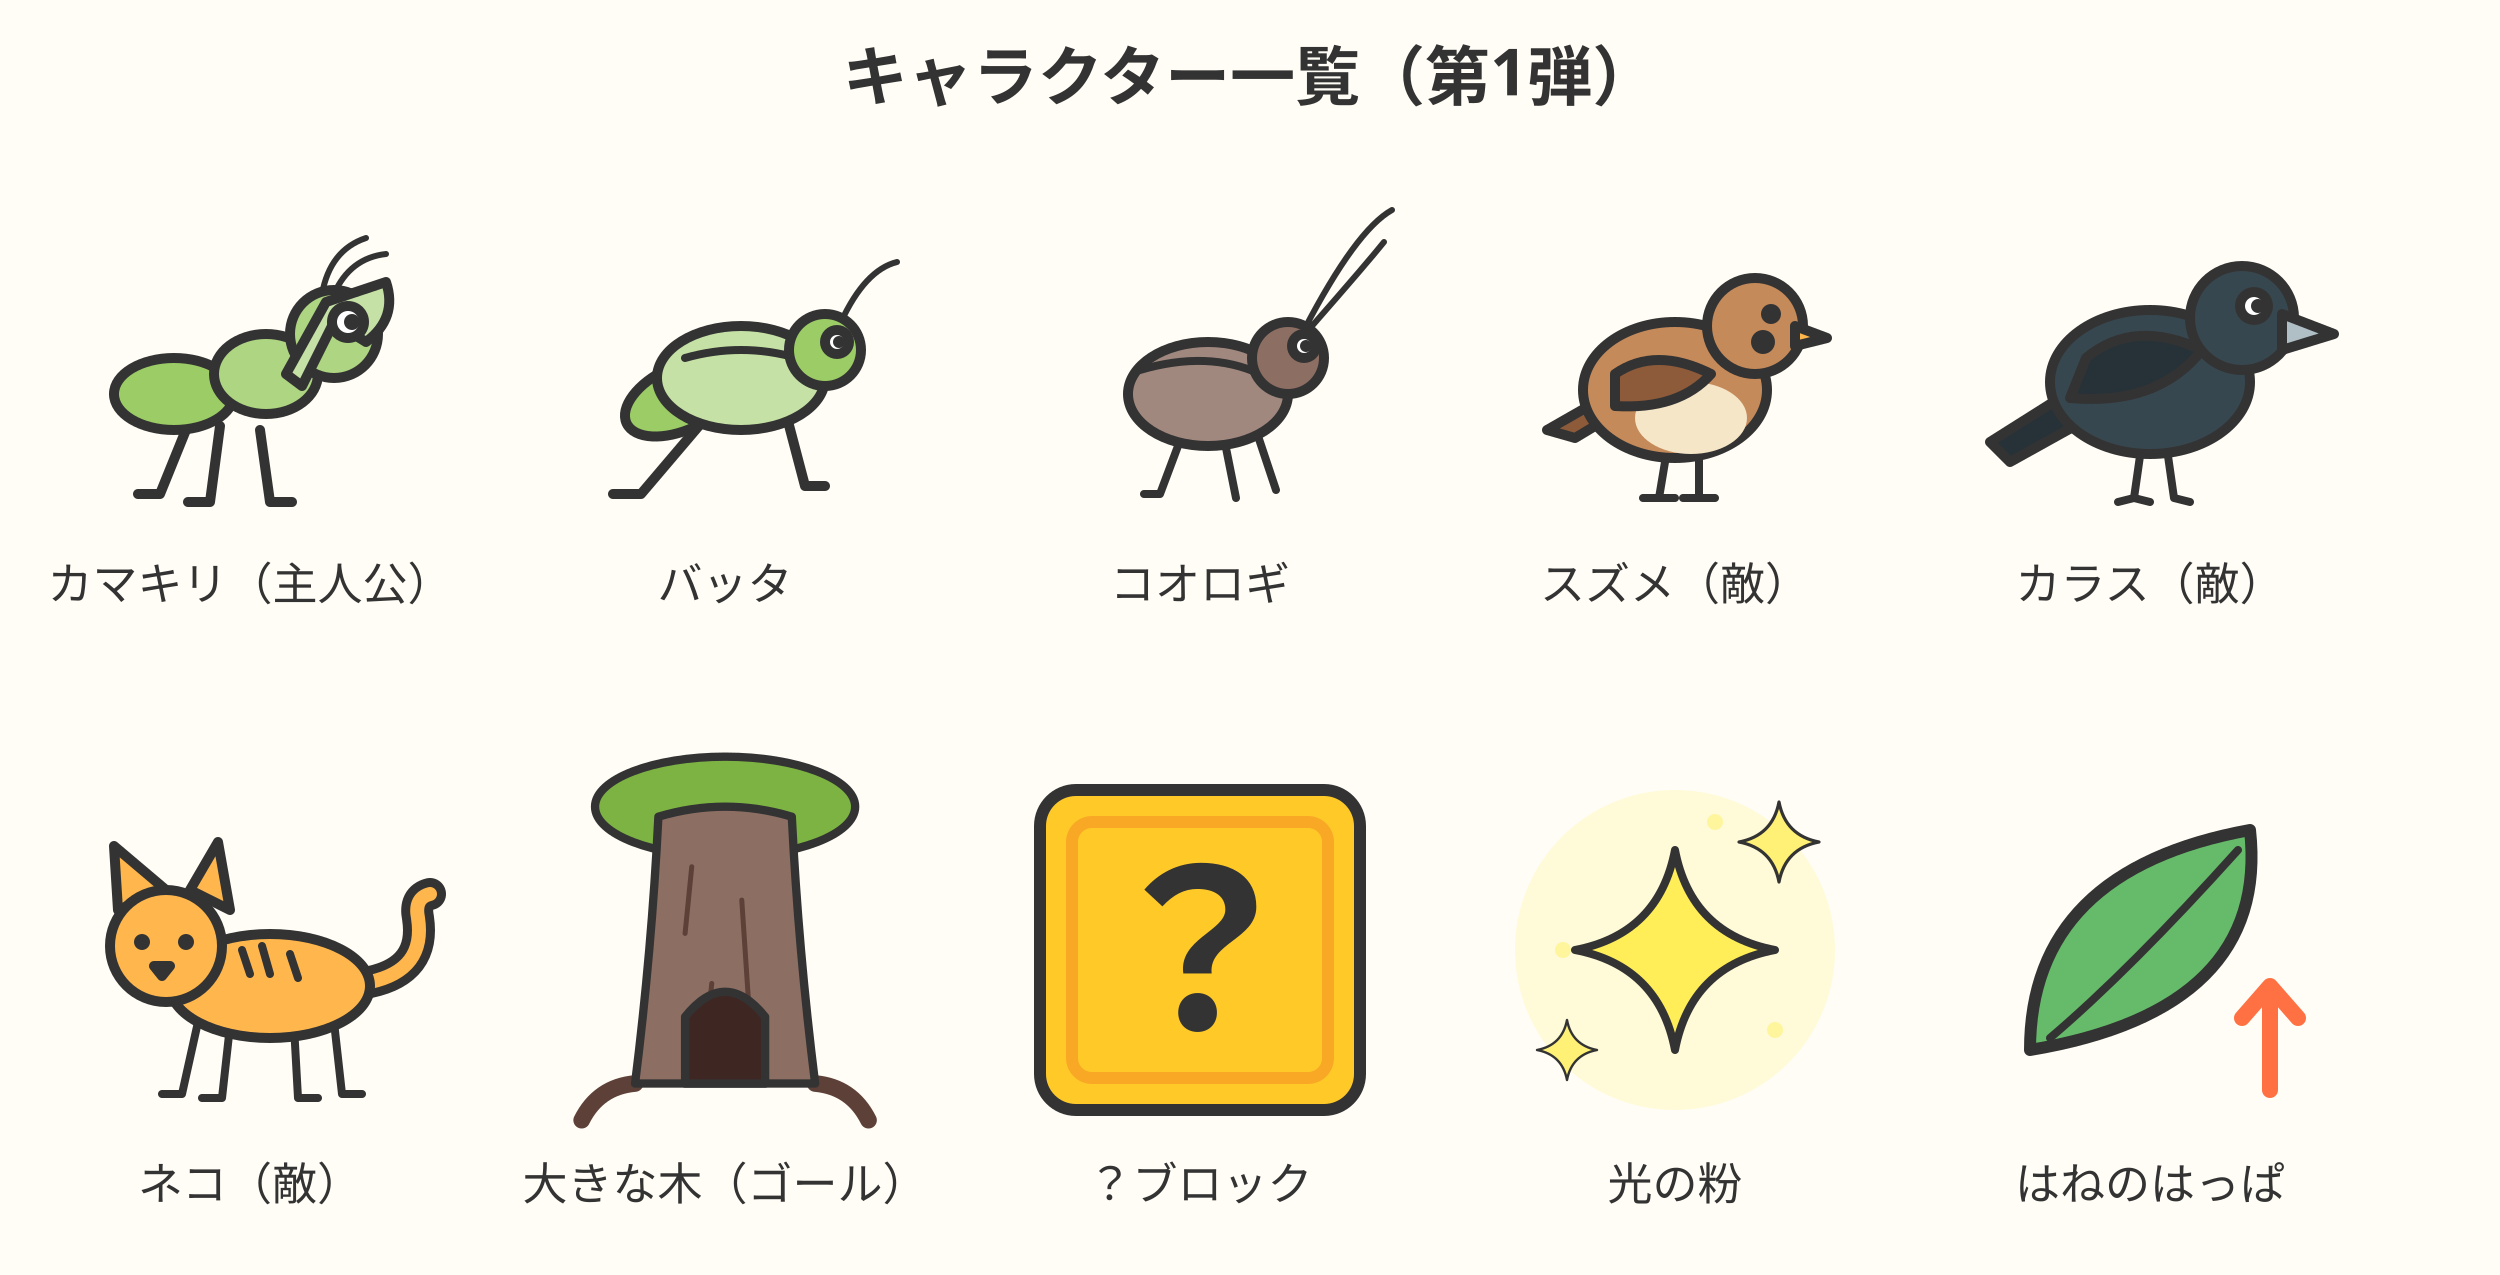
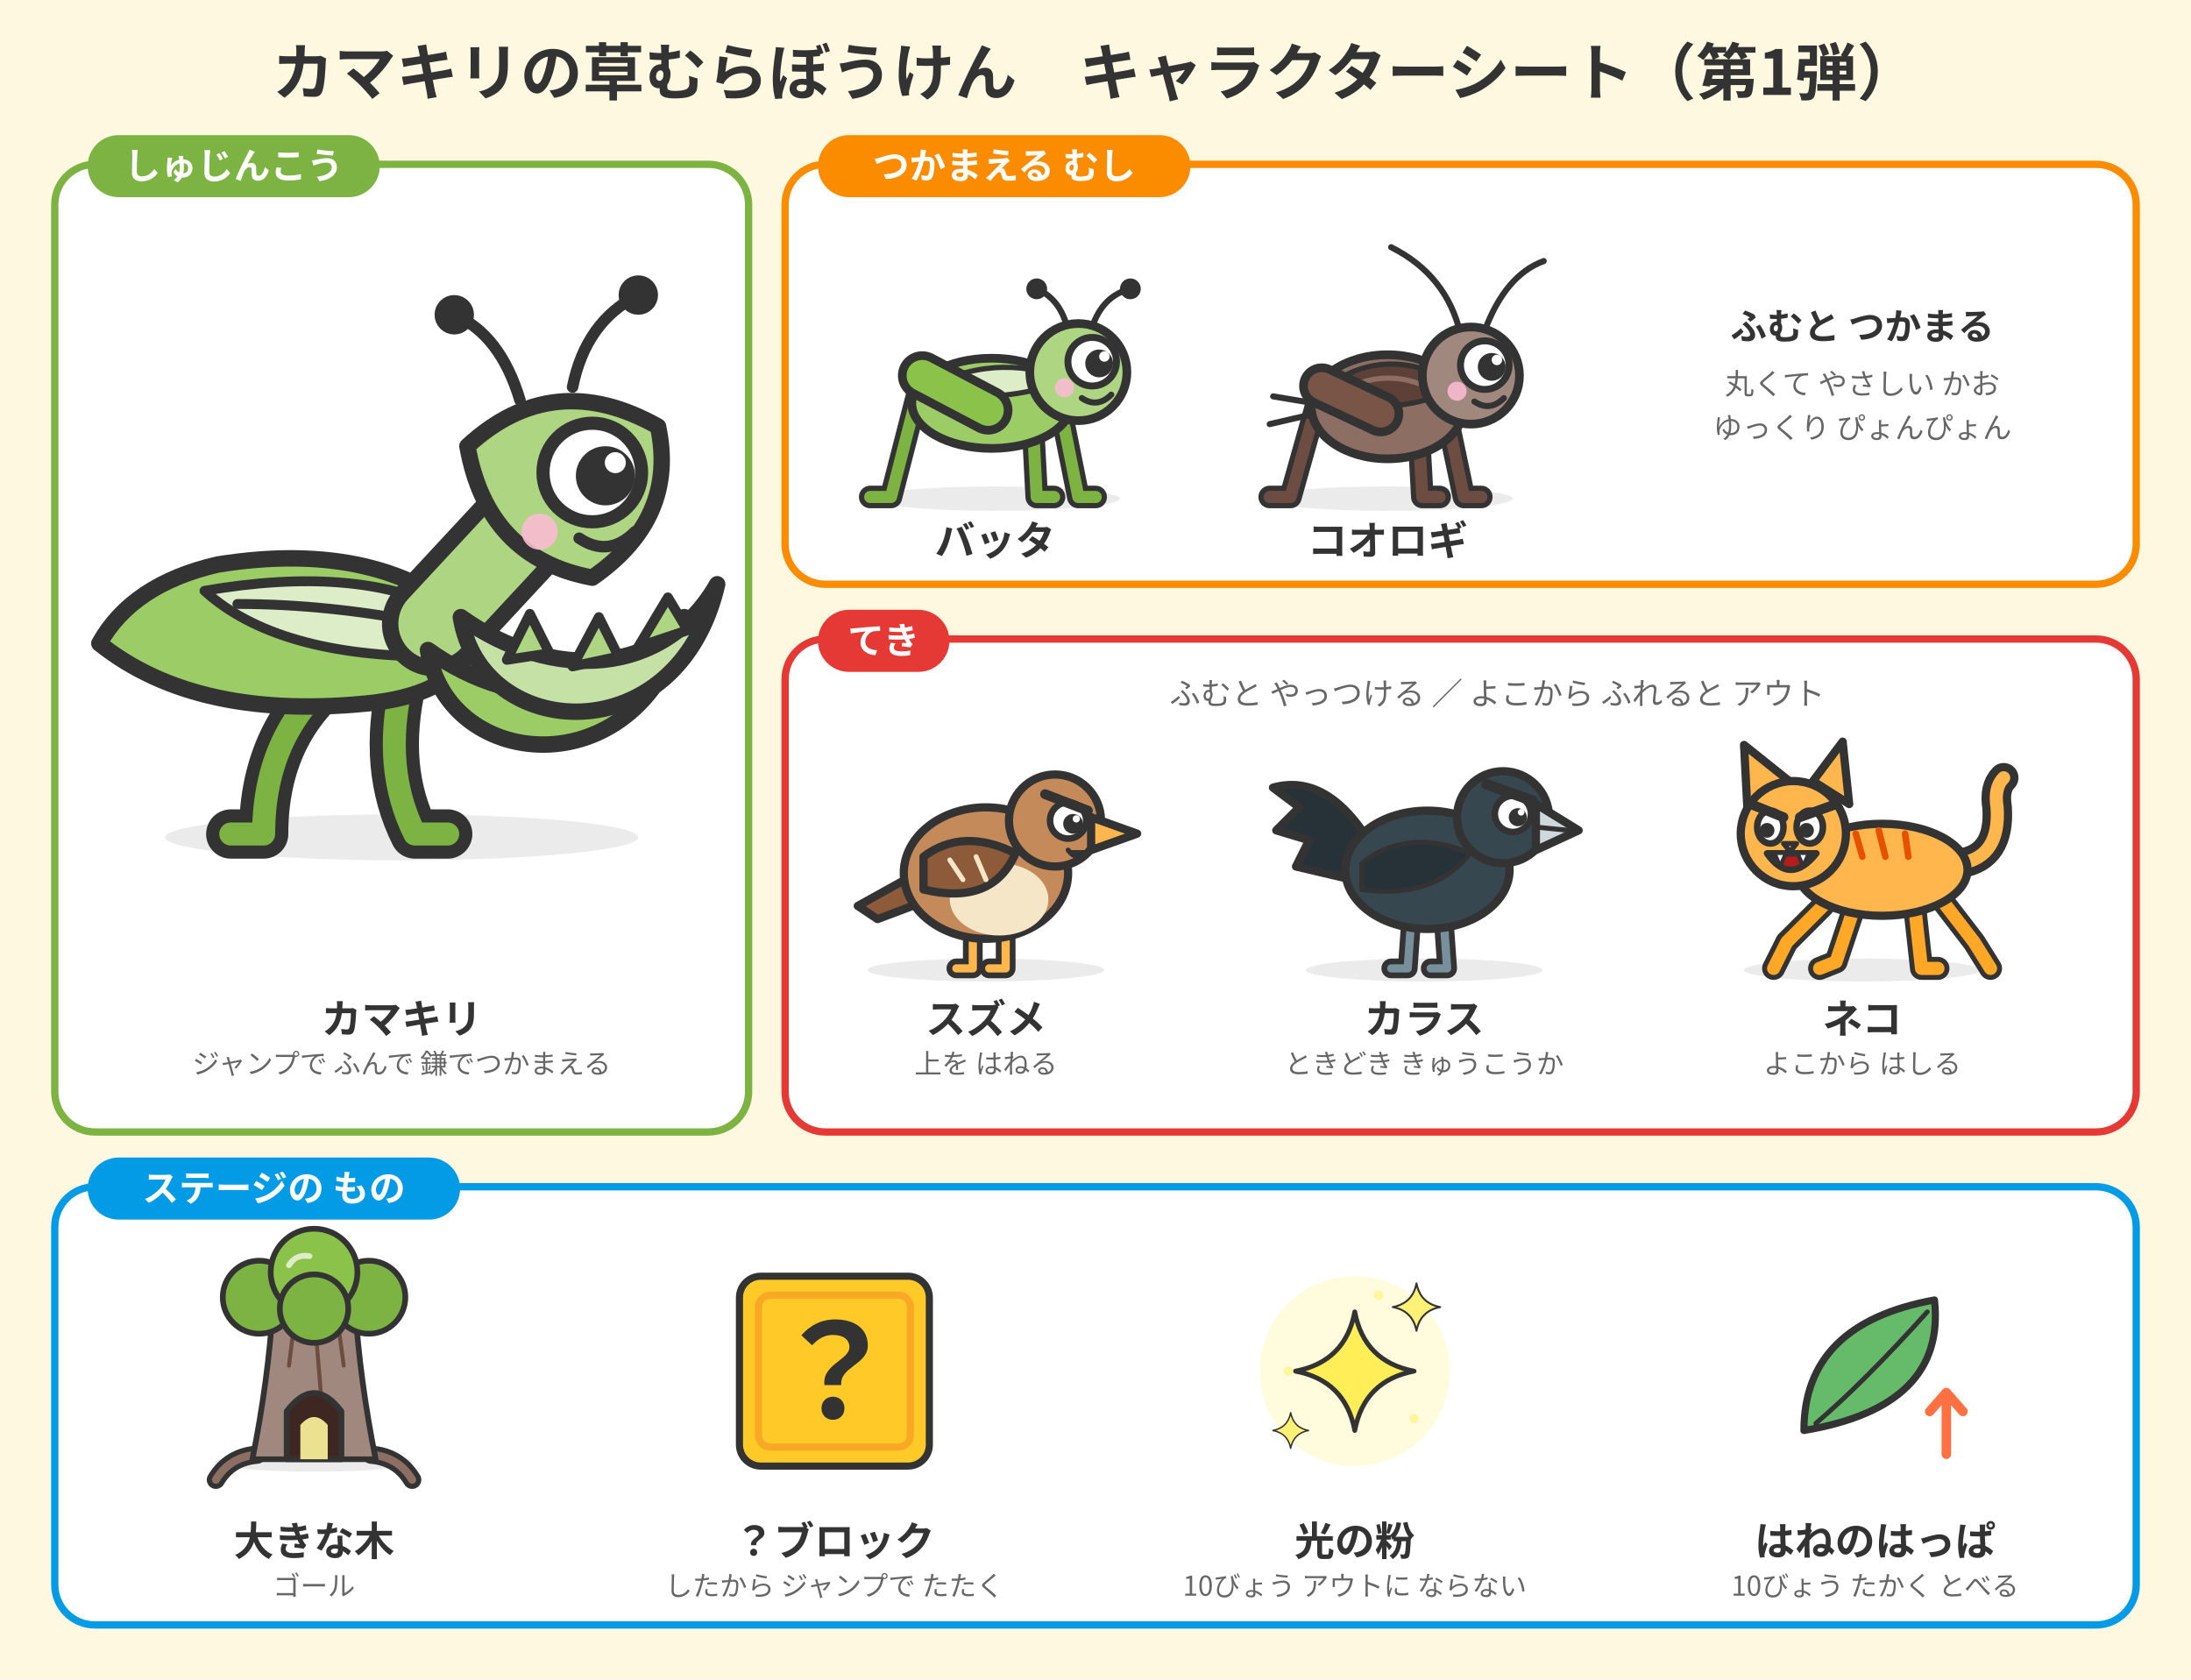
- <svg xmlns="http://www.w3.org/2000/svg" viewBox="0 0 1000 510">
-   <rect width="1000" height="510" fill="#FFFDF5" />
-   <text x="500" y="40" font-family="sans-serif" font-size="26" font-weight="bold" text-anchor="middle" fill="#333">キャラクター一覧（第1弾）</text>
-   <g transform="translate(20 60) scale(0.8)" stroke="#333" stroke-width="5" stroke-linejoin="round" stroke-linecap="round">
-     <path d="M70 135 L55 172 L44 172" fill="none" />
-     <path d="M85 138 L80 176 L69 176" fill="none" />
-     <path d="M105 140 L110 176 L121 176" fill="none" />
-     <ellipse cx="62" cy="122" rx="30" ry="18" fill="#9CCC65" />
-     <ellipse cx="108" cy="112" rx="26" ry="20" fill="#AED581" />
-     <path d="M136 72 Q140 50 158 44 M142 72 Q150 54 168 52" fill="none" stroke-width="3" />
-     <circle cx="142" cy="92" r="22" fill="#AED581" />
-     <path d="M118 112 L138 76 L168 66 Q174 84 158 96 L142 86 L126 118 Z" fill="#C5E1A5" />
-     <circle cx="149" cy="86" r="8" fill="#fff" />
-     <circle cx="151" cy="86" r="4" fill="#333" stroke="none" />
-   </g>
-   <text x="100" y="240" font-family="sans-serif" font-size="18" text-anchor="middle" fill="#333">カマキリ（主人公）</text>
-   <g transform="translate(210 60) scale(0.8)" stroke="#333" stroke-width="5" stroke-linejoin="round" stroke-linecap="round">
-     <path d="M92 132 L58 172 L44 172" fill="none" />
-     <ellipse cx="78" cy="124" rx="30" ry="16" transform="rotate(-25 78 124)" fill="#9CCC65" />
-     <path d="M130 130 L140 168 L150 168" fill="none" />
-     <path d="M158 86 Q170 60 186 56" fill="none" stroke-width="3" />
-     <ellipse cx="108" cy="114" rx="42" ry="26" fill="#C5E1A5" />
-     <path d="M80 104 Q108 96 136 104" fill="none" stroke-width="4" />
-     <circle cx="150" cy="100" r="18" fill="#9CCC65" />
-     <circle cx="156" cy="96" r="6" fill="#fff" />
-     <circle cx="157" cy="96" r="3" fill="#333" stroke="none" />
-   </g>
-   <text x="290" y="240" font-family="sans-serif" font-size="18" text-anchor="middle" fill="#333">バッタ</text>
-   <g transform="translate(400 60) scale(0.8)" stroke="#333" stroke-width="5" stroke-linejoin="round" stroke-linecap="round">
-     <path d="M92 140 L80 172 L72 172 M112 144 L118 174 M128 140 L138 170" fill="none" stroke-width="4" />
-     <path d="M152 90 Q178 40 196 30 M156 88 Q184 56 192 46" fill="none" stroke-width="3" />
-     <ellipse cx="104" cy="122" rx="40" ry="26" fill="#A1887F" />
-     <path d="M70 110 Q104 100 130 112" fill="none" stroke-width="4" />
-     <circle cx="144" cy="104" r="18" fill="#8D6E63" />
-     <circle cx="152" cy="98" r="6" fill="#fff" />
-     <circle cx="153" cy="98" r="3" fill="#333" stroke="none" />
-   </g>
-   <text x="480" y="240" font-family="sans-serif" font-size="18" text-anchor="middle" fill="#333">コオロギ</text>
-   <g transform="translate(590 60) scale(0.8)" stroke="#333" stroke-width="5" stroke-linejoin="round" stroke-linecap="round">
-     <path d="M96 150 L92 174 L84 174 M92 174 L100 174 M112 150 L112 174 L104 174 M112 174 L120 174" fill="none" stroke-width="4" />
-     <path d="M64 124 L36 140 L50 144 L70 132 Z" fill="#8D5B3A" />
-     <ellipse cx="100" cy="120" rx="46" ry="34" fill="#C58A5A" />
-     <ellipse cx="108" cy="134" rx="28" ry="18" fill="#F5E6C8" stroke="none" />
-     <path d="M70 112 Q90 98 118 112 Q102 130 70 128 Z" fill="#8D5B3A" />
-     <circle cx="140" cy="88" r="24" fill="#C58A5A" />
-     <path d="M160 88 L176 94 L160 98 Z" fill="#FFB74D" />
-     <circle cx="144" cy="96" r="6" fill="#333" stroke="none" />
-     <circle cx="148" cy="82" r="5" fill="#333" stroke="none" />
-   </g>
-   <text x="670" y="240" font-family="sans-serif" font-size="18" text-anchor="middle" fill="#333">スズメ（敵）</text>
-   <g transform="translate(780 60) scale(0.8)" stroke="#333" stroke-width="5" stroke-linejoin="round" stroke-linecap="round">
-     <path d="M96 146 L92 174 L84 176 M92 174 L100 176 M108 146 L112 174 L120 176" fill="none" stroke-width="4" />
-     <path d="M58 122 L20 146 L30 156 L66 136 Z" fill="#263238" />
-     <ellipse cx="100" cy="116" rx="50" ry="36" fill="#37474F" />
-     <path d="M68 104 Q92 84 126 100 Q104 128 60 124 Z" fill="#263238" />
-     <circle cx="146" cy="84" r="26" fill="#37474F" />
-     <path d="M166 82 L192 92 L166 100 Z" fill="#B0BEC5" />
-     <circle cx="152" cy="78" r="7" fill="#fff" />
-     <circle cx="154" cy="78" r="3.5" fill="#333" stroke="none" />
-   </g>
-   <text x="860" y="240" font-family="sans-serif" font-size="18" text-anchor="middle" fill="#333">カラス（敵）</text>
-   <g transform="translate(20 300) scale(0.8)" stroke="#333" stroke-width="5" stroke-linejoin="round" stroke-linecap="round">
-     <path d="M160 116 Q188 110 184 84 Q182 74 190 72" fill="none" stroke-width="16" />
-     <path d="M160 116 Q188 110 184 84 Q182 74 190 72" fill="none" stroke="#FFB74D" stroke-width="7" />
-     <path d="M74 136 L66 172 L56 172 M90 138 L86 174 L76 174 M122 138 L124 174 L134 174 M142 136 L146 172 L156 172" fill="none" stroke-width="4" />
-     <ellipse cx="110" cy="118" rx="50" ry="26" fill="#FFB74D" />
-     <path d="M96 100 L100 112 M106 98 L110 112 M120 102 L124 114" fill="none" stroke-width="4" />
-     <path d="M34 80 L32 48 L58 70 Z" fill="#FFB74D" />
-     <path d="M70 70 L84 46 L90 80 Z" fill="#FFB74D" />
-     <circle cx="58" cy="98" r="28" fill="#FFB74D" />
-     <circle cx="46" cy="96" r="4" fill="#333" stroke="none" />
-     <circle cx="68" cy="96" r="4" fill="#333" stroke="none" />
-     <path d="M52 108 L60 108 L56 113 Z" fill="#F48FB1" />
-   </g>
-   <text x="100" y="480" font-family="sans-serif" font-size="18" text-anchor="middle" fill="#333">ネコ（敵）</text>
-   <g transform="translate(210 300) scale(0.667)" stroke="#333" stroke-width="5" stroke-linejoin="round" stroke-linecap="round">
-     <path d="M66 200 Q44 202 34 222 M174 200 Q196 202 206 222" fill="none" stroke="#5D4037" stroke-width="10" />
-     <ellipse cx="120" cy="34" rx="78" ry="30" fill="#7CB342" />
-     <path d="M80 40 Q76 120 66 200 L174 200 Q164 120 160 40 Q120 28 80 40 Z" fill="#8D6E63" />
-     <path d="M100 70 L96 110 M130 90 L134 150 M112 140 L108 180" fill="none" stroke="#5D4037" stroke-width="3" />
-     <path d="M96 200 L96 160 Q120 130 144 160 L144 200 Z" fill="#3E2723" />
-   </g>
-   <text x="290" y="480" font-family="sans-serif" font-size="18" text-anchor="middle" fill="#333">大きな木（ゴール）</text>
-   <g transform="translate(400 300) scale(0.8)" stroke="#333" stroke-width="5" stroke-linejoin="round" stroke-linecap="round">
+ <svg xmlns="http://www.w3.org/2000/svg" viewBox="0 0 1200 920" font-family="'Hiragino Maru Gothic ProN','Yu Gothic','Noto Sans CJK JP','Noto Sans JP',sans-serif">
+   <rect width="1200" height="920" fill="#FFF8E1" />
+   <text x="600.0" y="52" font-size="34" font-weight="bold" text-anchor="middle" fill="#333">カマキリの草むらぼうけん　キャラクターシート（第1弾）</text>
+   <rect x="30" y="90" width="380" height="530" rx="22" fill="#fff" stroke="#7CB342" stroke-width="4" />
+   <rect x="48" y="74" width="160" height="34" rx="17" fill="#7CB342" />
+   <text x="128.0" y="98" font-size="20" font-weight="bold" text-anchor="middle" fill="#fff">しゅじんこう</text>
+   <ellipse cx="220.0" cy="458.6" rx="129.6" ry="12.6" fill="#000" opacity="0.08" />
+   <g transform="translate(40 140) scale(1.8)">
+     <g stroke-linejoin="round" stroke-linecap="round" fill="none">
+       <path d="M82 126 Q58 144 58 176 L48 176" stroke="#333" stroke-width="15" />
+       <path d="M100 130 Q94 156 104 176 L114 176" stroke="#333" stroke-width="15" />
+       <path d="M82 126 Q58 144 58 176 L48 176" stroke="#7CB342" stroke-width="7" />
+       <path d="M100 130 Q94 156 104 176 L114 176" stroke="#7CB342" stroke-width="7" />
+     </g>
+     <g stroke="#333" stroke-width="5" stroke-linejoin="round" stroke-linecap="round">
+       <path d="M122 112 Q94 86 44 94 Q18 100 8 118 Q38 142 92 136 Q122 132 122 112 Z" fill="#9CCC65" />
+       <path d="M114 108 Q86 94 40 102 Q62 122 110 122 Z" fill="#DCEDC8" stroke-width="3" />
+       <path d="M108 112 Q78 106 50 106" fill="none" stroke-width="3" />
+       <path d="M110 112 L136 84" stroke="#333" stroke-width="32" fill="none" />
+       <path d="M110 112 L136 84" stroke="#AED581" stroke-width="22" fill="none" />
+       <path transform="translate(-10 10)" d="M118 110 C124 148 184 152 196 100 C180 128 146 130 118 110 Z" fill="#9CCC65" />
+       <path d="M120 58 Q146 34 178 52 Q184 80 158 98 Q126 92 120 58 Z" fill="#AED581" />
+       <path d="M136 44 Q130 24 116 18 M152 40 Q156 20 172 12" fill="none" stroke-width="3.5" />
+       <circle cx="116" cy="18" r="3.5" fill="#333" />
+       <circle cx="172" cy="12" r="3.5" fill="#333" />
+       <circle cx="158" cy="66" r="15" fill="#fff" stroke-width="4" />
+       <circle cx="162" cy="67" r="9" fill="#333" stroke="none" />
+       <circle cx="165" cy="63" r="3.2" fill="#fff" stroke="none" />
+       <path d="M154 86 Q163 92 171 84" fill="none" stroke-width="3.5" />
+       <circle cx="142" cy="84" r="5.5" fill="#F8BBD0" stroke="none" opacity="0.9" />
+       <path d="M118 110 C124 148 184 152 196 100 C180 128 146 130 118 110 Z" fill="#C5E1A5" />
+       <path d="M172 119 L181 104 L187 114 Z M152 125 L160 110 L166 122 Z M132 123 L139 109 L145 121 Z" fill="#AED581" stroke-width="3" />
+     </g>
+   </g>
+   <text x="220" y="566" font-size="22" font-weight="bold" text-anchor="middle" fill="#333">カマキリ</text>
+   <text x="220" y="588" font-size="15" text-anchor="middle" fill="#666">ジャンプで ふんで 鎌でつかまえる</text>
+   <rect x="430" y="90" width="740" height="230" rx="22" fill="#fff" stroke="#FB8C00" stroke-width="4" />
+   <rect x="448" y="74" width="204" height="34" rx="17" fill="#FB8C00" />
+   <text x="550.0" y="98" font-size="20" font-weight="bold" text-anchor="middle" fill="#fff">つかまえる むし</text>
+   <ellipse cx="545.0" cy="273.1" rx="68.4" ry="6.7" fill="#000" opacity="0.08" />
+   <g transform="translate(450 105) scale(0.95)">
+     <g stroke-linejoin="round" stroke-linecap="round" fill="none">
+       <path d="M122 138 L124 176 L134 176" stroke="#333" stroke-width="13" />
+       <path d="M140 136 L148 176 L158 176" stroke="#333" stroke-width="13" />
+       <path d="M58 106 L40 176 L28 176" stroke="#333" stroke-width="13" />
+       <path d="M122 138 L124 176 L134 176" stroke="#7CB342" stroke-width="7" />
+       <path d="M140 136 L148 176 L158 176" stroke="#7CB342" stroke-width="7" />
+       <path d="M58 106 L40 176 L28 176" stroke="#7CB342" stroke-width="7" />
+     </g>
+     <g stroke="#333" stroke-width="5" stroke-linejoin="round" stroke-linecap="round">
+       <ellipse cx="98" cy="122" rx="46" ry="26" fill="#9CCC65" />
+       <path d="M60 114 Q98 92 142 108 Q104 124 60 114 Z" fill="#DCEDC8" stroke-width="3" />
+       <path d="M96 126 L58 106" stroke="#333" stroke-width="28" fill="none" />
+       <path d="M96 126 L58 106" stroke="#8BC34A" stroke-width="18" fill="none" />
+       <path d="M142 80 Q138 62 124 56 M156 78 Q162 60 178 56" fill="none" stroke-width="3.5" />
+       <circle cx="124" cy="56" r="3.5" fill="#333" />
+       <circle cx="178" cy="56" r="3.5" fill="#333" />
+       <circle cx="148" cy="104" r="28" fill="#AED581" />
+       <circle cx="156" cy="98" r="14" fill="#fff" stroke-width="4" />
+       <circle cx="160" cy="99" r="8" fill="#333" stroke="none" />
+       <circle cx="163" cy="95" r="3" fill="#fff" stroke="none" />
+       <path d="M150 119 Q159 125 167 117" fill="none" stroke-width="3.5" />
+       <circle cx="140" cy="113" r="5.5" fill="#F8BBD0" stroke="none" opacity="0.9" />
+     </g>
+   </g>
+   <text x="545" y="304" font-size="22" font-weight="bold" text-anchor="middle" fill="#333">バッタ</text>
+   <ellipse cx="760.0" cy="273.1" rx="68.4" ry="6.7" fill="#000" opacity="0.08" />
+   <g transform="translate(665 105) scale(0.95)">
+     <g stroke-linejoin="round" stroke-linecap="round" fill="none">
+       <path d="M118 140 L120 176 L130 176" stroke="#333" stroke-width="13" />
+       <path d="M136 138 L144 176 L154 176" stroke="#333" stroke-width="13" />
+       <path d="M62 112 L44 176 L32 176" stroke="#333" stroke-width="13" />
+       <path d="M118 140 L120 176 L130 176" stroke="#6D4C41" stroke-width="7" />
+       <path d="M136 138 L144 176 L154 176" stroke="#6D4C41" stroke-width="7" />
+       <path d="M62 112 L44 176 L32 176" stroke="#6D4C41" stroke-width="7" />
+       <path d="M58 128 L32 134 M58 122 L34 118" stroke="#333" stroke-width="3.5" />
+     </g>
+     <g stroke="#333" stroke-width="5" stroke-linejoin="round" stroke-linecap="round">
+       <ellipse cx="100" cy="124" rx="44" ry="30" fill="#8D6E63" />
+       <path d="M58 118 Q96 84 142 112 Q104 132 58 118 Z" fill="#5D4037" stroke-width="3" />
+       <path d="M72 116 Q98 100 126 114" fill="none" stroke="#8D6E63" stroke-width="3" />
+       <path d="M96 128 L62 112" stroke="#333" stroke-width="26" fill="none" />
+       <path d="M96 128 L62 112" stroke="#795548" stroke-width="16" fill="none" />
+       <path d="M142 82 Q134 48 102 32" fill="none" stroke-width="3.5" />
+       <path d="M156 80 Q168 48 190 40" fill="none" stroke-width="3.5" />
+       <circle cx="148" cy="106" r="28" fill="#A1887F" />
+       <circle cx="156" cy="100" r="14" fill="#fff" stroke-width="4" />
+       <circle cx="160" cy="101" r="8" fill="#333" stroke="none" />
+       <circle cx="163" cy="97" r="3" fill="#fff" stroke="none" />
+       <path d="M150 121 Q159 127 167 119" fill="none" stroke-width="3.5" />
+       <circle cx="140" cy="115" r="5.5" fill="#F8BBD0" stroke="none" opacity="0.9" />
+     </g>
+   </g>
+   <text x="760" y="304" font-size="22" font-weight="bold" text-anchor="middle" fill="#333">コオロギ</text>
+   <text x="1020" y="186" font-size="20" font-weight="bold" text-anchor="middle" fill="#333">ふむと つかまる</text>
+   <text x="1020" y="216" font-size="16" text-anchor="middle" fill="#666">丸くて やさしい かお</text>
+   <text x="1020" y="240" font-size="16" text-anchor="middle" fill="#666">ゆっくり ぴょんぴょん</text>
+   <rect x="430" y="350" width="740" height="270" rx="22" fill="#fff" stroke="#E53935" stroke-width="4" />
+   <rect x="448" y="334" width="72" height="34" rx="17" fill="#E53935" />
+   <text x="484.0" y="358" font-size="20" font-weight="bold" text-anchor="middle" fill="#fff">てき</text>
+   <ellipse cx="540.0" cy="531.3" rx="64.8" ry="6.3" fill="#000" opacity="0.08" />
+   <g transform="translate(450 372) scale(0.9)">
+     <g stroke-linejoin="round" stroke-linecap="round" fill="none">
+       <path d="M92 158 L92 176 L82 176" stroke="#333" stroke-width="12" />
+       <path d="M112 158 L112 176 L102 176" stroke="#333" stroke-width="12" />
+       <path d="M92 158 L92 176 L82 176" stroke="#FFB74D" stroke-width="5" />
+       <path d="M112 158 L112 176 L102 176" stroke="#FFB74D" stroke-width="5" />
+     </g>
+     <g stroke="#333" stroke-width="5" stroke-linejoin="round" stroke-linecap="round">
+       <path d="M58 118 L22 138 L34 146 L66 134 Z" fill="#8D5B3A" />
+       <ellipse cx="100" cy="118" rx="50" ry="40" fill="#C58A5A" />
+       <ellipse cx="108" cy="134" rx="30" ry="22" fill="#F5E6C8" stroke="none" />
+       <path d="M62 108 Q86 90 118 106 Q104 138 62 128 Z" fill="#8D5B3A" />
+       <path d="M78 110 L86 122 M94 108 L100 122" fill="none" stroke="#F5E6C8" stroke-width="3" />
+       <circle cx="142" cy="86" r="28" fill="#C58A5A" />
+       <path d="M164 84 L192 94 L164 104 Z" fill="#FFB74D" />
+       <path d="M150 104 Q156 112 162 104" fill="#333" stroke-width="3" />
+       <circle cx="150" cy="86" r="11" fill="#fff" stroke-width="4" />
+       <circle cx="153" cy="88" r="6" fill="#333" stroke="none" />
+       <circle cx="155" cy="85" r="2.2" fill="#fff" stroke="none" />
+       <path d="M136 70 L162 80" fill="none" stroke-width="6" />
+     </g>
+   </g>
+   <text x="540" y="566" font-size="22" font-weight="bold" text-anchor="middle" fill="#333">スズメ</text>
+   <text x="540" y="588" font-size="15" text-anchor="middle" fill="#666">上を はねる</text>
+   <ellipse cx="780.0" cy="531.3" rx="64.8" ry="6.3" fill="#000" opacity="0.08" />
+   <g transform="translate(690 372) scale(0.9)">
+     <g stroke-linejoin="round" stroke-linecap="round" fill="none">
+       <path d="M92 148 L90 176 L80 176" stroke="#333" stroke-width="12" />
+       <path d="M112 148 L114 176 L104 176" stroke="#333" stroke-width="12" />
+       <path d="M92 148 L90 176 L80 176" stroke="#78909C" stroke-width="5" />
+       <path d="M112 148 L114 176 L104 176" stroke="#78909C" stroke-width="5" />
+     </g>
+     <g stroke="#333" stroke-width="5" stroke-linejoin="round" stroke-linecap="round">
+       <path d="M72 108 Q44 56 8 66 L24 78 L10 92 L30 98 L22 114 L56 122 Z" fill="#263238" />
+       <ellipse cx="102" cy="116" rx="50" ry="36" fill="#37474F" />
+       <path d="M62 112 Q90 90 128 106 Q106 134 62 128 Z" fill="#263238" stroke-width="3" />
+       <circle cx="148" cy="84" r="28" fill="#37474F" />
+       <path d="M168 76 L194 92 L168 104 Z" fill="#CFD8DC" />
+       <path d="M168 90 L188 92" fill="none" stroke-width="3" />
+       <circle cx="154" cy="82" r="11" fill="#fff" stroke-width="4" />
+       <circle cx="157" cy="84" r="5.5" fill="#333" stroke="none" />
+       <circle cx="159" cy="81" r="2" fill="#fff" stroke="none" />
+       <path d="M138 64 L166 74" fill="none" stroke-width="6.5" />
+     </g>
+   </g>
+   <text x="780" y="566" font-size="22" font-weight="bold" text-anchor="middle" fill="#333">カラス</text>
+   <text x="780" y="588" font-size="15" text-anchor="middle" fill="#666">ときどき きゅうこうか</text>
+   <ellipse cx="1020.0" cy="531.3" rx="64.8" ry="6.3" fill="#000" opacity="0.08" />
+   <g transform="translate(930 372) scale(0.9)">
+     <g stroke-linejoin="round" stroke-linecap="round" fill="none">
+       <path d="M160 112 Q184 108 182 78 Q180 66 186 60" stroke="#333" stroke-width="18" />
+       <path d="M76 138 L54 160 L46 176" stroke="#333" stroke-width="14" />
+       <path d="M94 142 L84 172 L74 176" stroke="#333" stroke-width="14" />
+       <path d="M132 140 L136 176 L146 176" stroke="#333" stroke-width="14" />
+       <path d="M148 134 L168 160 L178 176" stroke="#333" stroke-width="14" />
+       <path d="M160 112 Q184 108 182 78 Q180 66 186 60" stroke="#FFB74D" stroke-width="8" />
+       <path d="M76 138 L54 160 L46 176" stroke="#FFA726" stroke-width="8" />
+       <path d="M94 142 L84 172 L74 176" stroke="#FFA726" stroke-width="8" />
+       <path d="M132 140 L136 176 L146 176" stroke="#FFA726" stroke-width="8" />
+       <path d="M148 134 L168 160 L178 176" stroke="#FFA726" stroke-width="8" />
+     </g>
+     <g stroke="#333" stroke-width="5" stroke-linejoin="round" stroke-linecap="round">
+       <ellipse cx="112" cy="116" rx="52" ry="28" fill="#FFB74D" />
+       <path d="M96 94 L100 108 M110 92 L114 108 M126 94 L128 108" fill="none" stroke="#E65100" stroke-width="4" />
+       <path d="M30 78 L28 40 L58 64 Z" fill="#FFB74D" />
+       <path d="M70 62 L88 38 L92 76 Z" fill="#FFB74D" />
+       <circle cx="58" cy="94" r="32" fill="#FFB74D" />
+       <ellipse cx="44" cy="90" rx="8" ry="10" fill="#fff" stroke-width="4" />
+       <ellipse cx="68" cy="90" rx="8" ry="10" fill="#fff" stroke-width="4" />
+       <circle cx="42" cy="92" r="4.5" fill="#333" stroke="none" />
+       <circle cx="66" cy="92" r="4.5" fill="#333" stroke="none" />
+       <path d="M32 76 L52 84 M84 76 L62 84" fill="none" stroke-width="6" />
+       <path d="M42 106 Q56 126 72 106 Z" fill="#B71C1C" stroke-width="4" />
+       <path d="M47 107 L50 114 L53 107 M61 107 L64 114 L67 107" fill="#fff" stroke-width="2.5" />
+       <path d="M52 100 L60 100 L56 105 Z" fill="#F48FB1" stroke-width="3" />
+     </g>
+   </g>
+   <text x="1020" y="566" font-size="22" font-weight="bold" text-anchor="middle" fill="#333">ネコ</text>
+   <text x="1020" y="588" font-size="15" text-anchor="middle" fill="#666">よこから はしる</text>
+   <text x="820" y="386" font-size="17" text-anchor="middle" fill="#666">ふむと やっつける ／ よこから ふれると アウト</text>
+   <rect x="30" y="650" width="1140" height="240" rx="22" fill="#fff" stroke="#039BE5" stroke-width="4" />
+   <rect x="48" y="634" width="204" height="34" rx="17" fill="#039BE5" />
+   <text x="150.0" y="658" font-size="20" font-weight="bold" text-anchor="middle" fill="#fff">ステージの もの</text>
+   <ellipse cx="172.0" cy="800.8" rx="54.0" ry="5.3" fill="#000" opacity="0.08" />
+   <g transform="translate(97 668) scale(0.625)">
+     <g stroke="#333" stroke-width="5" stroke-linejoin="round" stroke-linecap="round">
+       <path d="M70 206 Q46 208 34 228 M170 206 Q194 208 206 228" fill="none" stroke="#333" stroke-width="16" />
+       <path d="M70 206 Q46 208 34 228 M170 206 Q194 208 206 228" fill="none" stroke="#8D6E63" stroke-width="7" />
+       <path d="M84 76 Q80 140 66 210 L174 210 Q160 140 156 76 Z" fill="#A1887F" />
+       <path d="M102 96 L98 128 M122 104 L126 152 M142 98 L146 128" fill="none" stroke="#6D4C41" stroke-width="3.5" />
+       <circle cx="72" cy="68" r="32" fill="#7CB342" />
+       <circle cx="168" cy="68" r="32" fill="#7CB342" />
+       <circle cx="120" cy="46" r="38" fill="#8BC34A" />
+       <circle cx="120" cy="78" r="30" fill="#7CB342" />
+       <path d="M98 40 Q104 30 116 32" fill="none" stroke="#DCEDC8" stroke-width="5" />
+       <path d="M96 210 L96 168 Q120 136 144 168 L144 210 Z" fill="#3E2723" />
+       <path d="M108 210 L108 180 Q120 166 132 180 L132 210 Z" fill="#FFF59D" stroke="none" opacity="0.9" />
+     </g>
+   </g>
+   <text x="172" y="852" font-size="22" font-weight="bold" text-anchor="middle" fill="#333">大きな木</text>
+   <text x="172" y="874" font-size="15" text-anchor="middle" fill="#666">ゴール</text>
+   <g transform="translate(392 686) scale(0.65)">
    <rect x="20" y="20" width="160" height="160" rx="18" fill="#FFCA28" stroke="#333" stroke-width="6" />
    <rect x="36" y="36" width="128" height="128" rx="10" fill="none" stroke="#F9A825" stroke-width="6" />
-     <text x="100" y="140" font-family="sans-serif" font-size="110" font-weight="bold" text-anchor="middle" fill="#333" stroke="none">？</text>
-   </g>
-   <text x="480" y="480" font-family="sans-serif" font-size="18" text-anchor="middle" fill="#333">？ブロック</text>
-   <g transform="translate(590 300) scale(0.8)" stroke="#333" stroke-width="4" stroke-linejoin="round">
-     <circle cx="100" cy="100" r="80" fill="#FFF9C4" opacity="0.6" stroke="none" />
-     <path transform="translate(100 100)" d="M0 -50 Q8 -8 50 0 Q8 8 0 50 Q-8 8 -50 0 Q-8 -8 0 -50 Z" fill="#FFEE58" />
-     <path transform="translate(152 46) scale(0.4)" d="M0 -50 Q8 -8 50 0 Q8 8 0 50 Q-8 8 -50 0 Q-8 -8 0 -50 Z" fill="#FFF176" />
-     <path transform="translate(46 150) scale(0.3)" d="M0 -50 Q8 -8 50 0 Q8 8 0 50 Q-8 8 -50 0 Q-8 -8 0 -50 Z" fill="#FFF176" />
-     <circle cx="150" cy="140" r="4" fill="#FFF59D" stroke="none" />
-     <circle cx="44" cy="100" r="4" fill="#FFF59D" stroke="none" />
-     <circle cx="120" cy="36" r="4" fill="#FFF59D" stroke="none" />
-   </g>
-   <text x="670" y="480" font-family="sans-serif" font-size="18" text-anchor="middle" fill="#333">光の粉</text>
-   <g transform="translate(780 300) scale(0.8)" stroke="#333" stroke-width="5" stroke-linejoin="round" stroke-linecap="round">
-     <path d="M40 150 Q40 60 150 40 Q160 130 40 150 Z" fill="#66BB6A" stroke-width="6" />
-     <path d="M50 144 Q90 110 144 50" fill="none" stroke-width="4" />
-     <path d="M160 170 L160 120 M146 134 L160 118 L174 134" fill="none" stroke="#FF7043" stroke-width="8" />
-   </g>
-   <text x="860" y="480" font-family="sans-serif" font-size="18" text-anchor="middle" fill="#333">はねのはっぱ</text>
+     <text x="100" y="140" font-family="sans-serif" font-size="110" font-weight="bold" text-anchor="middle" fill="#333">？</text>
+   </g>
+   <text x="457" y="852" font-size="22" font-weight="bold" text-anchor="middle" fill="#333">？ブロック</text>
+   <text x="457" y="874" font-size="15" text-anchor="middle" fill="#666">したから ジャンプで たたく</text>
+   <g transform="translate(677 686) scale(0.65)">
+     <circle cx="100" cy="100" r="80" fill="#FFF9C4" opacity="0.6" />
+     <g stroke="#333" stroke-width="4" stroke-linejoin="round">
+       <path transform="translate(100 100)" d="M0 -50 Q8 -8 50 0 Q8 8 0 50 Q-8 8 -50 0 Q-8 -8 0 -50 Z" fill="#FFEE58" />
+       <path transform="translate(152 46) scale(0.4)" d="M0 -50 Q8 -8 50 0 Q8 8 0 50 Q-8 8 -50 0 Q-8 -8 0 -50 Z" fill="#FFF176" />
+       <path transform="translate(46 150) scale(0.3)" d="M0 -50 Q8 -8 50 0 Q8 8 0 50 Q-8 8 -50 0 Q-8 -8 0 -50 Z" fill="#FFF176" />
+     </g>
+     <circle cx="150" cy="140" r="4" fill="#FFF59D" />
+     <circle cx="44" cy="100" r="4" fill="#FFF59D" />
+     <circle cx="120" cy="36" r="4" fill="#FFF59D" />
+   </g>
+   <text x="742" y="852" font-size="22" font-weight="bold" text-anchor="middle" fill="#333">光の粉</text>
+   <text x="742" y="874" font-size="15" text-anchor="middle" fill="#666">10びょう アウトに ならない</text>
+   <g transform="translate(962 686) scale(0.65)">
+     <path d="M40 150 Q40 60 150 40 Q160 130 40 150 Z" fill="#66BB6A" stroke="#333" stroke-width="6" stroke-linejoin="round" />
+     <path d="M50 144 Q90 110 144 50" fill="none" stroke="#333" stroke-width="4" stroke-linecap="round" />
+     <path d="M160 170 L160 120 M146 134 L160 118 L174 134" fill="none" stroke="#FF7043" stroke-width="8" stroke-linecap="round" stroke-linejoin="round" />
+   </g>
+   <text x="1027" y="852" font-size="22" font-weight="bold" text-anchor="middle" fill="#333">はねのはっぱ</text>
+   <text x="1027" y="874" font-size="15" text-anchor="middle" fill="#666">10びょう たかく とべる</text>
</svg>
